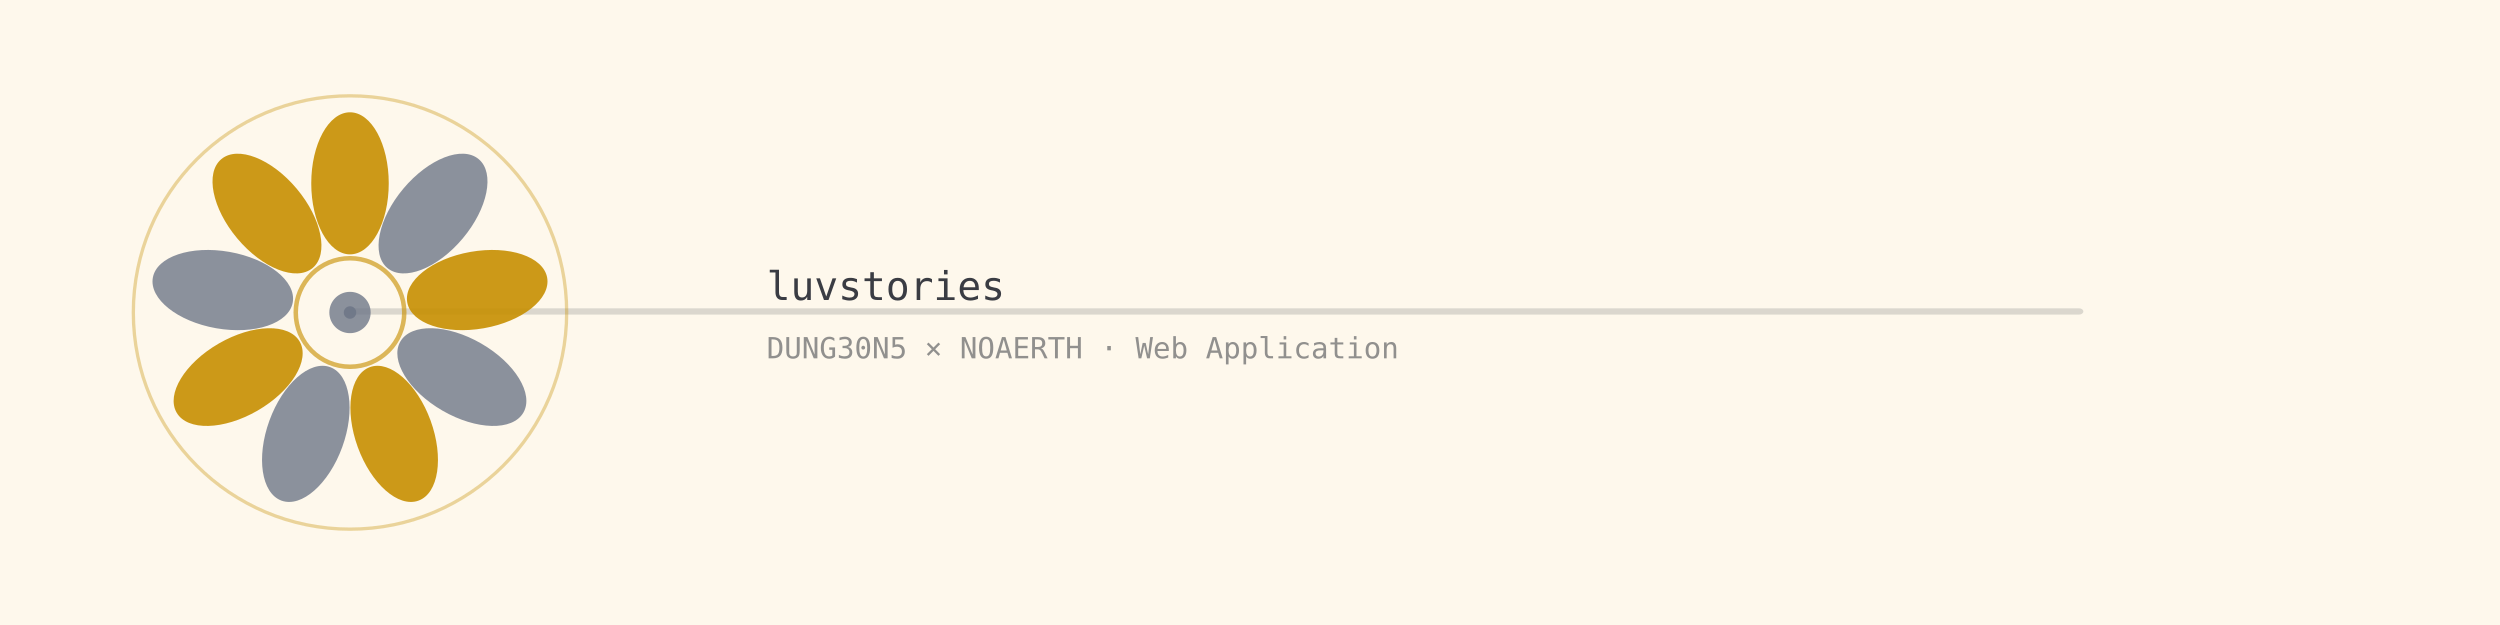
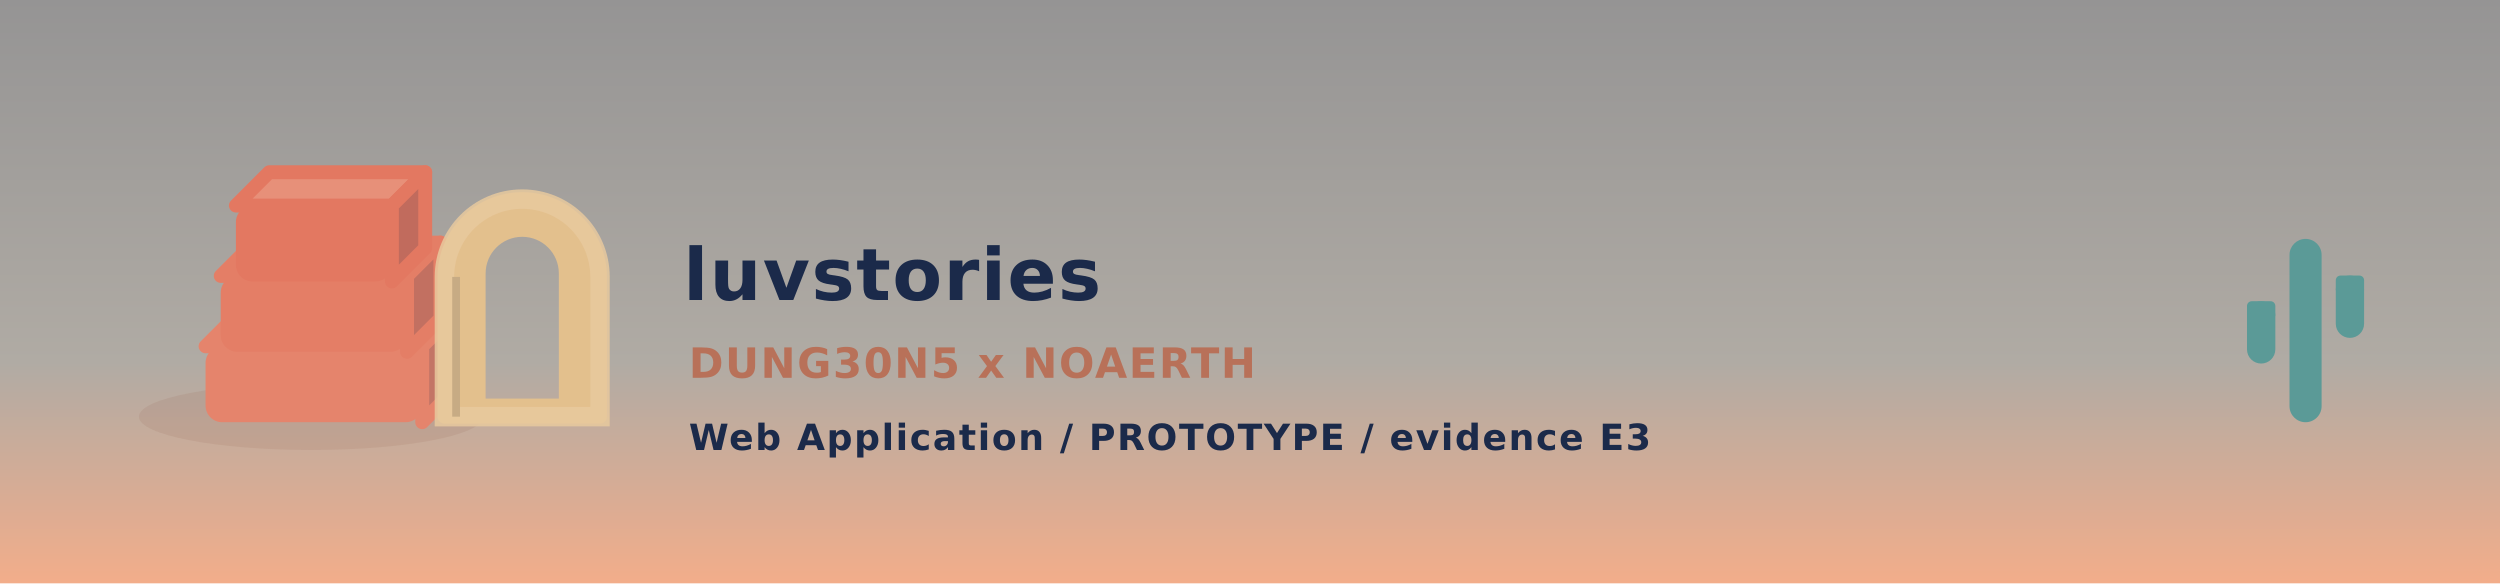
- <svg xmlns="http://www.w3.org/2000/svg" viewBox="0 0 1200 300" width="1200" height="300" role="img" aria-label="luvstories identity object">
-   <rect width="1200" height="300" fill="#fef8ec" />
-   <defs>
-     <linearGradient id="gft" x1="0" y1="0" x2="1" y2="1">
-       <stop offset="0%" stop-color="#c78f02" />
-       <stop offset="100%" stop-color="#6e7788" />
-     </linearGradient>
-   </defs>
-   <rect x="168.00" y="148.00" width="832.00" height="3.00" rx="2.00" fill="rgba(37,40,49,0.160)" opacity="1.00" />
+ <svg xmlns="http://www.w3.org/2000/svg" width="900" height="210" viewBox="0 0 900 210" role="img" aria-label="luvstories - identity object">
+   <linearGradient id="skyf" x1="0" y1="0" x2="0" y2="1">
+     <stop offset="0" stop-color="#959494" />
+     <stop offset="0.62" stop-color="#b0aba4" />
+     <stop offset="1" stop-color="#f3ad8a" />
+   </linearGradient>
+   <rect width="900" height="210" fill="url(#skyf)" />
+   <rect x="0" y="352" width="900" height="-142" fill="#e9cda3" />
+   <rect x="0" y="352" width="900" height="3" fill="#ebd1a9" />
+   <ellipse cx="112" cy="150" rx="62" ry="12" fill="rgba(138,90,68,0.11)" />
  <g>
-     <ellipse cx="168.00" cy="88.00" rx="18.60" ry="34.10" fill="rgba(199,143,2,0.900)" opacity="1.00" transform="rotate(0.0 168.00 88.00)" />
-     <ellipse cx="207.85" cy="102.51" rx="18.60" ry="34.10" fill="rgba(110,119,136,0.800)" opacity="1.00" transform="rotate(40.0 207.85 102.51)" />
-     <ellipse cx="229.06" cy="139.23" rx="18.60" ry="34.10" fill="rgba(199,143,2,0.900)" opacity="1.00" transform="rotate(80.0 229.06 139.23)" />
-     <ellipse cx="221.69" cy="181.00" rx="18.60" ry="34.10" fill="rgba(110,119,136,0.800)" opacity="1.00" transform="rotate(120.0 221.69 181.00)" />
-     <ellipse cx="189.21" cy="208.26" rx="18.60" ry="34.10" fill="rgba(199,143,2,0.900)" opacity="1.00" transform="rotate(160.0 189.21 208.26)" />
-     <ellipse cx="146.79" cy="208.26" rx="18.60" ry="34.10" fill="rgba(110,119,136,0.800)" opacity="1.00" transform="rotate(200.0 146.79 208.26)" />
-     <ellipse cx="114.31" cy="181.00" rx="18.60" ry="34.10" fill="rgba(199,143,2,0.900)" opacity="1.00" transform="rotate(240.0 114.31 181.00)" />
-     <ellipse cx="106.94" cy="139.23" rx="18.60" ry="34.10" fill="rgba(110,119,136,0.800)" opacity="1.00" transform="rotate(280.0 106.94 139.23)" />
-     <ellipse cx="128.15" cy="102.51" rx="18.60" ry="34.10" fill="rgba(199,143,2,0.900)" opacity="1.00" transform="rotate(320.0 128.15 102.51)" />
-     <circle cx="168.00" cy="150.00" r="26.04" fill="none" stroke="rgba(199,143,2,0.900)" stroke-width="2.17" opacity="0.70" />
-     <circle cx="168.00" cy="150.00" r="9.92" fill="rgba(110,119,136,0.800)" opacity="1.00" />
-     <animate attributeName="opacity" values="0.25;1.0;0.25" dur="19.0s" begin="0s" repeatCount="indefinite" />
+     <path d="M74,124.67 L152,124.67 L164,112.67 L86,112.67 Z" fill="#e99a82" stroke="#e5846c" stroke-width="5" stroke-linejoin="round" />
+     <path d="M152,124.67 L164,112.67 L164,140 L152,152 Z" fill="#c37566" stroke="#e5846c" stroke-width="5" stroke-linejoin="round" />
+     <rect x="74" y="124.67" width="78" height="27.33" rx="6" fill="#e5846c" />
+     <path d="M79.46,99.33 L146.54,99.33 L158.54,87.33 L91.46,87.33 Z" fill="#e8957d" stroke="#e47e66" stroke-width="5" stroke-linejoin="round" />
+     <path d="M146.54,99.33 L158.54,87.33 L158.54,114.67 L146.54,126.67 Z" fill="#c27061" stroke="#e47e66" stroke-width="5" stroke-linejoin="round" />
+     <rect x="79.46" y="99.33" width="67.08" height="27.33" rx="6" fill="#e47e66" />
+     <path d="M84.92,74 L141.08,74 L153.08,62 L96.92,62 Z" fill="#e79079" stroke="#e37861" stroke-width="5" stroke-linejoin="round" />
+     <path d="M141.08,74 L153.08,62 L153.08,89.33 L141.08,101.33 Z" fill="#c16b5d" stroke="#e37861" stroke-width="5" stroke-linejoin="round" />
+     <rect x="84.92" y="74" width="56.16" height="27.33" rx="6" fill="#e37861" />
+     <animate attributeName="opacity" values="0.72;1;0.72" dur="6s" begin="0s" repeatCount="indefinite" />
  </g>
-   <g>
-     <ellipse cx="168.00" cy="88.00" rx="18.60" ry="34.10" fill="none" opacity="1.00" transform="rotate(0.0 168.00 88.00)" />
-     <ellipse cx="207.85" cy="102.51" rx="18.60" ry="34.10" fill="none" opacity="1.00" transform="rotate(40.0 207.85 102.51)" />
-     <ellipse cx="229.06" cy="139.23" rx="18.60" ry="34.10" fill="none" opacity="1.00" transform="rotate(80.0 229.06 139.23)" />
-     <ellipse cx="221.69" cy="181.00" rx="18.60" ry="34.10" fill="none" opacity="1.00" transform="rotate(120.0 221.69 181.00)" />
-     <ellipse cx="189.21" cy="208.26" rx="18.60" ry="34.10" fill="none" opacity="1.00" transform="rotate(160.0 189.21 208.26)" />
-     <ellipse cx="146.79" cy="208.26" rx="18.60" ry="34.10" fill="none" opacity="1.00" transform="rotate(200.0 146.79 208.26)" />
-     <ellipse cx="114.31" cy="181.00" rx="18.60" ry="34.10" fill="none" opacity="1.00" transform="rotate(240.0 114.31 181.00)" />
-     <ellipse cx="106.94" cy="139.23" rx="18.60" ry="34.10" fill="none" opacity="1.00" transform="rotate(280.0 106.94 139.23)" />
-     <ellipse cx="128.15" cy="102.51" rx="18.60" ry="34.10" fill="none" opacity="1.00" transform="rotate(320.0 128.15 102.51)" />
-     <circle cx="168.00" cy="150.00" r="26.04" fill="none" stroke="none" stroke-width="2.17" opacity="0.70" />
-     <circle cx="168.00" cy="150.00" r="9.92" fill="none" opacity="1.00" />
-     <animateTransform attributeName="transform" type="rotate" values="0.0 0.00 0.00 360.0 0.00 0.00" dur="38.0s" begin="0s" repeatCount="indefinite" />
-   </g>
-   <g>
-     <circle cx="168.00" cy="150.00" r="104.00" fill="none" stroke="rgba(199,143,2,0.350)" stroke-width="1.60" opacity="1.00" />
-     <animate attributeName="opacity" values="0.25;1.0;0.25" dur="19.0s" begin="0s" repeatCount="indefinite" />
-   </g>
-   <circle cx="168" cy="150" r="3" fill="rgba(110,119,136,0.900)">
-     <animate attributeName="opacity" values="0.35;0.95;0.35" dur="19.0s" begin="0s" repeatCount="indefinite" />
-   </circle>
-   <text x="368" y="144" font-family="ui-monospace,Menlo,monospace" font-size="19" fill="rgba(37,40,49,0.900)">luvstories</text>
-   <text x="368" y="172" font-family="ui-monospace,Menlo,monospace" font-size="14" fill="rgba(37,40,49,0.500)">DUNG30N5 × NOAERTH · Web Application</text>
+   <path d="M160,150 L160,99.68 A28,28 0 0 1 216,99.68 L216,150 Z M172.32,146 L172.32,98.43 A15.68,15.68 0 0 1 203.68,98.43 L203.68,146 Z" fill="#e3c08d" fill-rule="evenodd" stroke="#e3c08d" stroke-width="5" stroke-linejoin="round" />
+   <path d="M160,150 L160,99.68 A28,28 0 0 1 216,99.68 L216,150 Z" fill="none" stroke="#e8c99d" stroke-width="7" stroke-linecap="round" opacity="0.85" />
+   <rect x="162.8" y="99.68" width="2.8" height="50.32" fill="#c7ab84" />
+   <text x="246" y="108" font-family="Verdana,DejaVu Sans,sans-serif" font-size="26" font-weight="700" letter-spacing="0.6" fill="#1b2a4a" text-anchor="start">luvstories</text>
+   <text x="248" y="136" font-family="Verdana,DejaVu Sans,sans-serif" font-size="15" font-weight="700" letter-spacing="0.6" fill="#b87159" text-anchor="start">DUNG30N5 x NOAERTH</text>
+   <text x="248" y="162" font-family="Verdana,DejaVu Sans,sans-serif" font-size="13" font-weight="700" letter-spacing="0.6" fill="#1b2a4a" text-anchor="start">Web Application  /  PROTOTYPE  /  evidence E3</text>
+   <rect x="824.22" y="86" width="11.56" height="66" rx="5.78" fill="#5b9a97" />
+   <rect x="808.92" y="108.44" width="10.2" height="22.44" rx="5.1" fill="#5b9a97" />
+   <rect x="808.92" y="108.44" width="10.2" height="6.6" rx="1.7" fill="#5b9a97" />
+   <rect x="840.88" y="99.2" width="10.2" height="22.44" rx="5.1" fill="#5b9a97" />
+   <rect x="840.88" y="99.2" width="10.2" height="6.6" rx="1.7" fill="#5b9a97" />
</svg>
